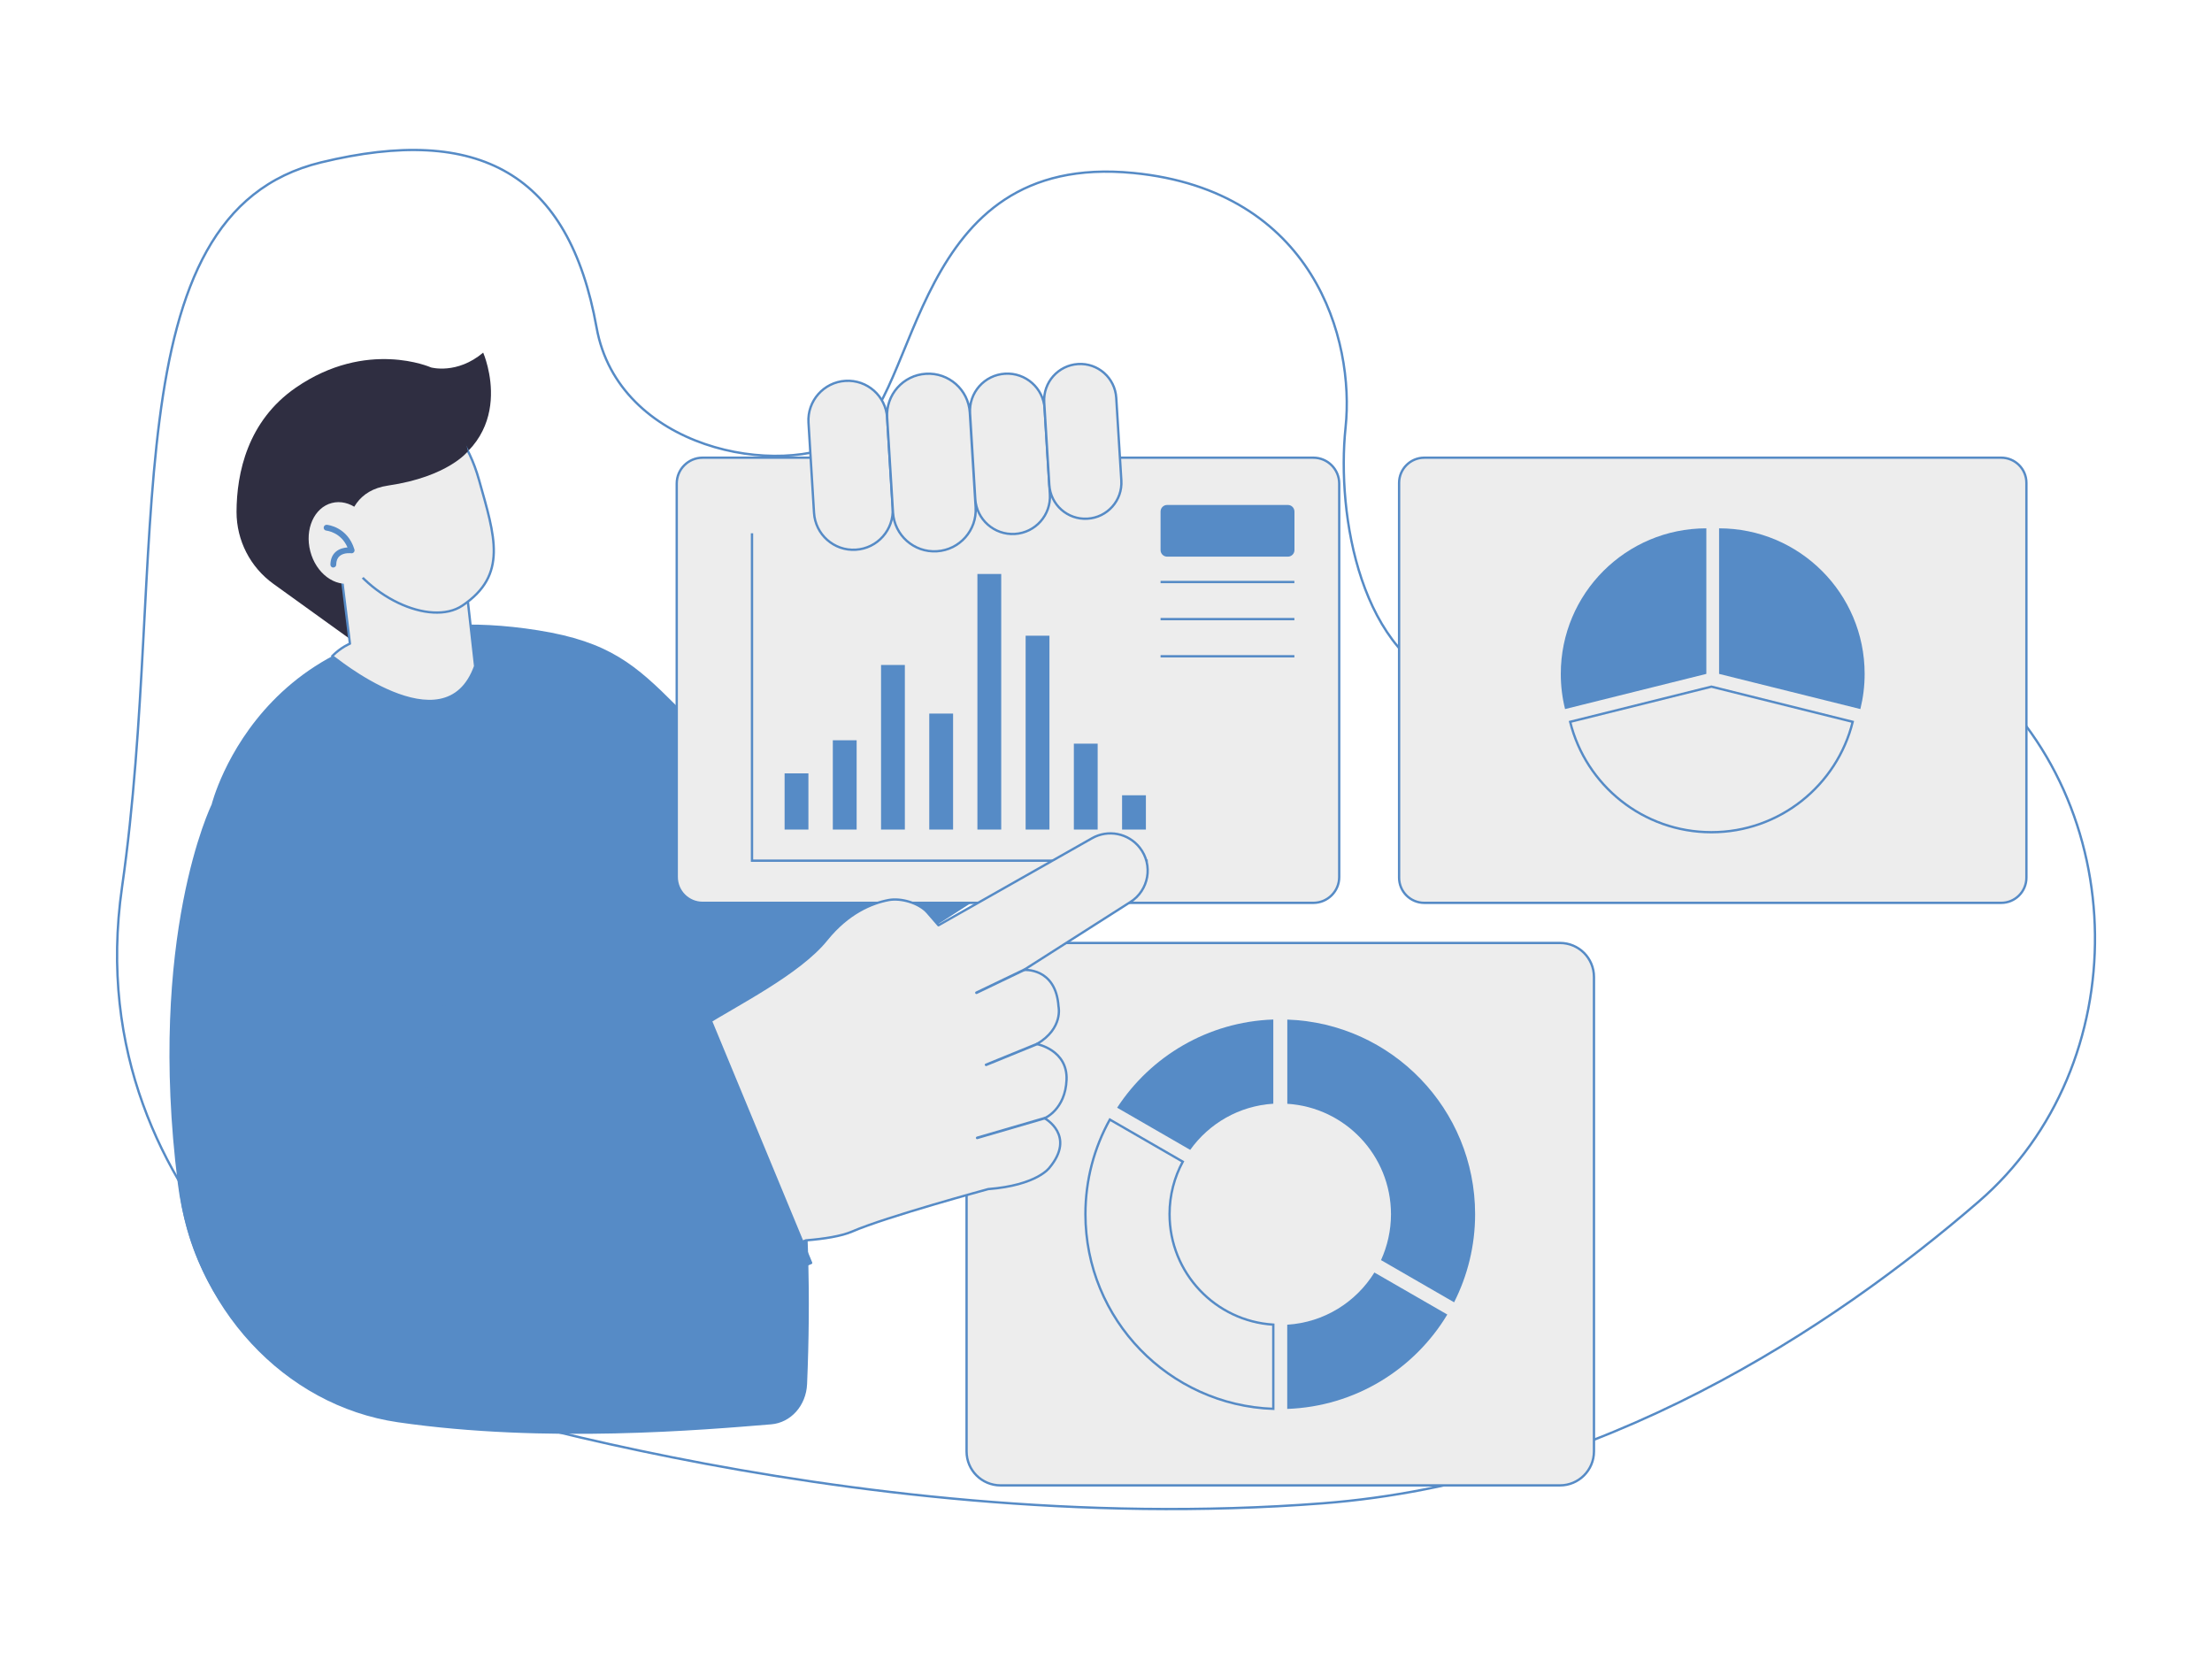
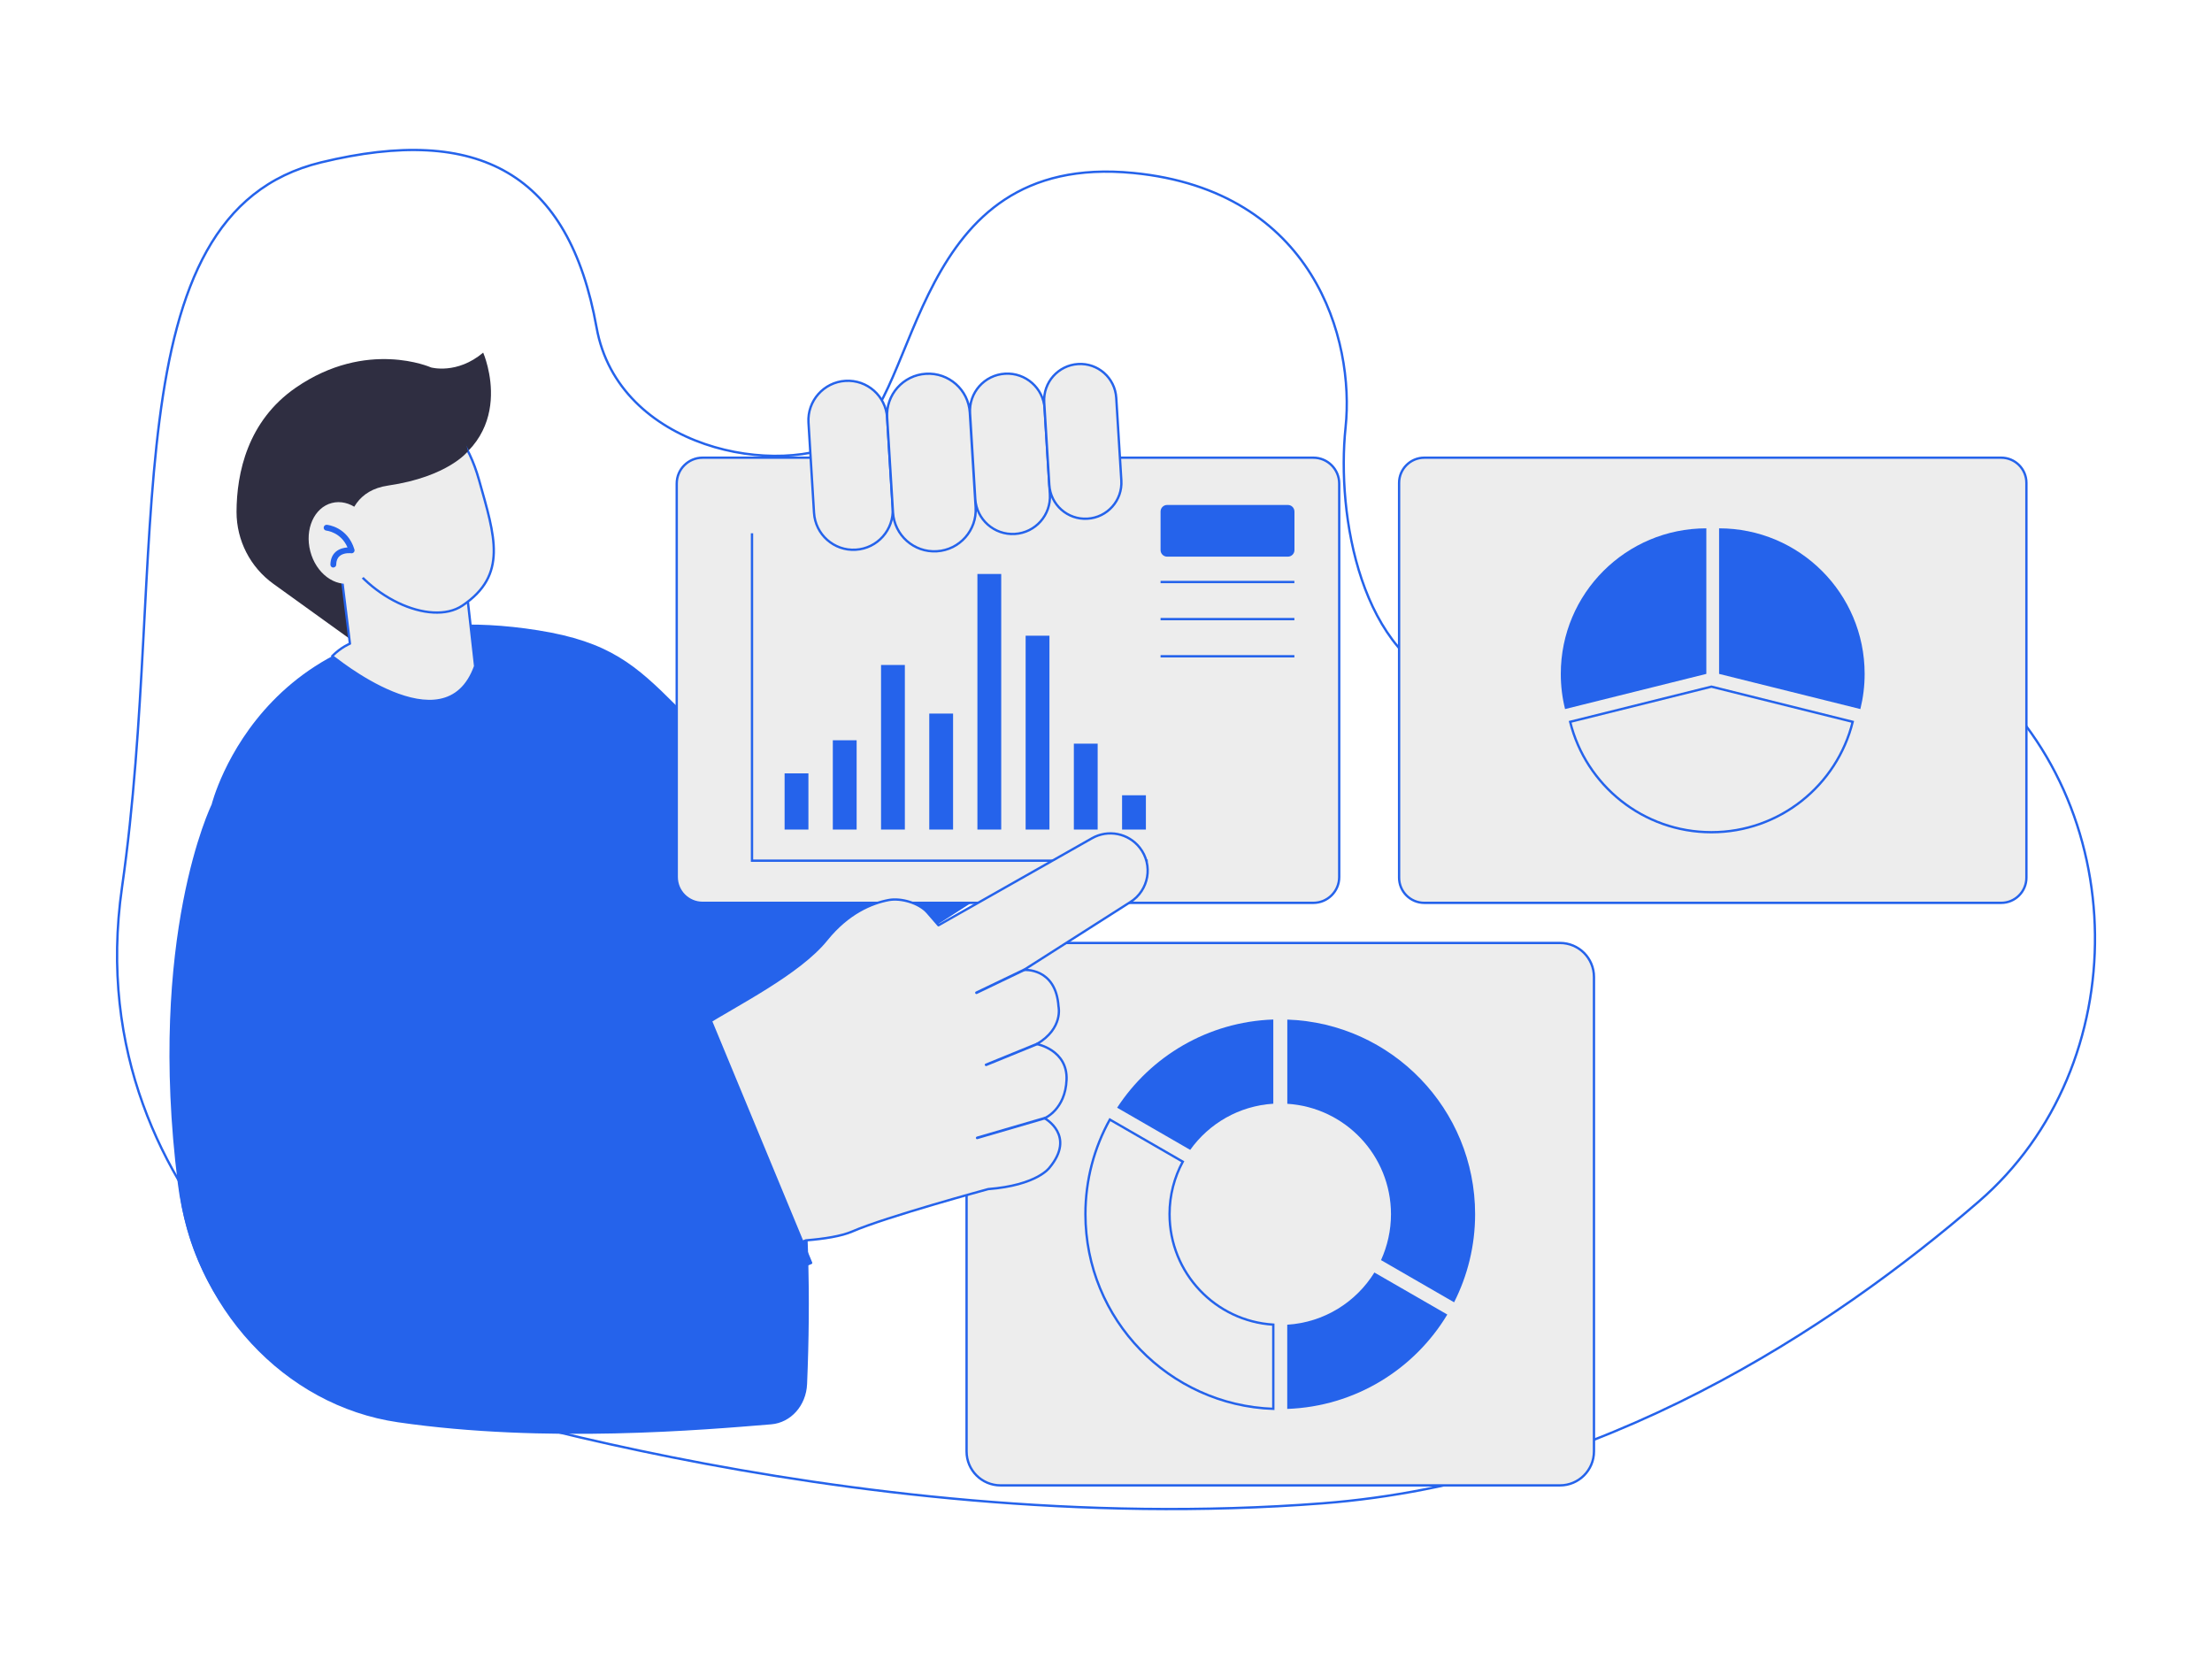
<svg xmlns="http://www.w3.org/2000/svg" width="300" height="225" viewBox="0 0 300 225" fill="none">
-   <path d="M151.74 109.57L108.93 137.09C100 142.83 88.11 140.24 82.37 131.31C76.63 122.38 79.22 110.49 88.15 104.75L130.96 77.23L151.74 109.57Z" fill="#568BC6" />
-   <path d="M267.58 90.87C289.3 108.83 289.73 144.49 268.36 162.95C248.47 180.14 217.08 200.95 179.4 203.87C113.78 208.94 52.08 187.58 52.08 187.58C52.08 187.58 10.11 165.16 16.55 120.31C22.99 75.46 14.66 29.02 43.55 22.02C65 16.82 77.16 23.53 80.91 44.42C83.85 60.86 105.66 65.07 115.29 59.5C124.92 53.93 123.41 20.5 153.71 23.46C178.21 25.85 183.75 46.06 182.49 57.97C181.24 69.87 184.52 89.32 197.73 93.15C210.94 96.98 252.59 78.46 267.15 90.5C267.29 90.63 267.43 90.75 267.58 90.87Z" stroke="#568BC6" stroke-width="0.316" stroke-miterlimit="10" />
-   <path d="M72.98 85.48C82.66 87.02 86.22 90.18 91.77 95.74C93.87 97.84 96.21 99.88 96.85 102.98C99.51 115.91 111.52 139.24 109.46 187.69C109.34 190.61 107.26 192.94 104.59 193.16C95.44 193.91 74 195.79 53.97 192.88C38.57 190.64 26.23 177.36 24.12 160.53C19.92 127.01 28.7 109.11 28.7 109.11C28.7 109.11 36.01 79.58 72.98 85.48Z" fill="#568BC6" />
-   <path d="M178.12 122.44H95.29C93.35 122.44 91.78 120.87 91.78 118.93V65.58C91.78 63.64 93.35 62.07 95.29 62.07H178.12C180.06 62.07 181.63 63.64 181.63 65.58V118.92C181.64 120.87 180.06 122.44 178.12 122.44ZM271.41 122.44H193.17C191.28 122.44 189.75 120.91 189.75 119.02V65.49C189.75 63.6 191.28 62.07 193.17 62.07H271.41C273.3 62.07 274.83 63.6 274.83 65.49V119.02C274.83 120.91 273.3 122.44 271.41 122.44ZM211.57 201.44H135.7C133.15 201.44 131.09 199.38 131.09 196.83V132.49C131.09 129.94 133.15 127.88 135.7 127.88H211.57C214.12 127.88 216.18 129.94 216.18 132.49V196.83C216.18 199.38 214.11 201.44 211.57 201.44Z" fill="#EDEDED" stroke="#568BC6" stroke-width="0.316" stroke-miterlimit="10" />
-   <path d="M101.99 72.32V116.72H155.66" stroke="#568BC6" stroke-width="0.316" stroke-miterlimit="10" />
-   <path d="M109.64 104.88H106.41V112.5H109.64V104.88Z" fill="#568BC6" />
-   <path d="M116.18 100.39H112.95V112.5H116.18V100.39Z" fill="#568BC6" />
-   <path d="M122.72 90.18H119.49V112.5H122.72V90.18Z" fill="#568BC6" />
-   <path d="M129.26 96.77H126.03V112.5H129.26V96.77Z" fill="#568BC6" />
-   <path d="M135.79 77.84H132.56V112.5H135.79V77.84Z" fill="#568BC6" />
-   <path d="M142.33 86.21H139.1V112.5H142.33V86.21Z" fill="#568BC6" />
-   <path d="M148.87 100.85H145.64V112.5H148.87V100.85Z" fill="#568BC6" />
-   <path d="M155.41 107.85H152.18V112.5H155.41V107.85Z" fill="#568BC6" />
-   <path d="M157.4 89H175.55" stroke="#568BC6" stroke-width="0.316" stroke-miterlimit="10" />
-   <path d="M157.4 83.96H175.55" stroke="#568BC6" stroke-width="0.316" stroke-miterlimit="10" />
-   <path d="M157.4 78.93H175.55" stroke="#568BC6" stroke-width="0.316" stroke-miterlimit="10" />
-   <path d="M174.67 68.48H158.29C157.8 68.48 157.4 68.88 157.4 69.37V74.6C157.4 75.09 157.8 75.49 158.29 75.49H174.67C175.16 75.49 175.56 75.09 175.56 74.6V69.37C175.55 68.87 175.16 68.48 174.67 68.48Z" fill="#568BC6" />
-   <path d="M252.89 91.39C252.89 93.03 252.69 94.63 252.31 96.16L233.15 91.39V71.65C244.05 71.65 252.89 80.48 252.89 91.39Z" fill="#568BC6" />
-   <path d="M251.27 97.89C249.14 106.49 241.37 112.86 232.11 112.86C222.85 112.86 215.08 106.49 212.95 97.89L232.11 93.12L251.27 97.89Z" fill="#EDEDED" stroke="#568BC6" stroke-width="0.316" stroke-miterlimit="10" />
-   <path d="M231.42 71.65V91.39L212.26 96.16C211.88 94.63 211.68 93.04 211.68 91.39C211.68 80.48 220.52 71.65 231.42 71.65Z" fill="#568BC6" />
-   <path d="M172.69 138.26V149.68C168.04 149.97 163.97 152.37 161.42 155.94L151.51 150.22C156.06 143.25 163.82 138.57 172.69 138.26Z" fill="#568BC6" />
-   <path d="M172.69 179.64V191.06C158.54 190.56 147.21 178.93 147.21 164.65C147.21 160 148.41 155.63 150.52 151.83L160.41 157.54C159.27 159.66 158.62 162.08 158.62 164.65C158.62 172.64 164.84 179.16 172.69 179.64Z" fill="#EDEDED" stroke="#568BC6" stroke-width="0.316" stroke-miterlimit="10" />
-   <path d="M196.29 178.27C191.82 185.7 183.8 190.74 174.58 191.07V179.65C179.58 179.34 183.91 176.59 186.4 172.57L196.29 178.27Z" fill="#568BC6" />
-   <path d="M200.06 164.66C200.06 168.96 199.03 173.02 197.21 176.61L187.3 170.89C188.16 168.99 188.65 166.88 188.65 164.67C188.65 156.7 182.43 150.18 174.59 149.69V138.27C188.74 138.75 200.06 150.39 200.06 164.66Z" fill="#568BC6" />
+   <path d="M151.74 109.57L108.93 137.09C100 142.83 88.11 140.24 82.37 131.31C76.63 122.38 79.22 110.49 88.15 104.75L130.96 77.23L151.74 109.57Z" fill="#2563EB" />
+   <path d="M267.58 90.87C289.3 108.83 289.73 144.49 268.36 162.95C248.47 180.14 217.08 200.95 179.4 203.87C113.78 208.94 52.08 187.58 52.08 187.58C52.08 187.58 10.11 165.16 16.55 120.31C22.99 75.46 14.66 29.02 43.55 22.02C65 16.82 77.16 23.53 80.91 44.42C83.85 60.86 105.66 65.07 115.29 59.5C124.92 53.93 123.41 20.5 153.71 23.46C178.21 25.85 183.75 46.06 182.49 57.97C181.24 69.87 184.52 89.32 197.73 93.15C210.94 96.98 252.59 78.46 267.15 90.5C267.29 90.63 267.43 90.75 267.58 90.87Z" stroke="#2563EB" stroke-width="0.316" stroke-miterlimit="10" />
+   <path d="M72.98 85.48C82.66 87.02 86.22 90.18 91.77 95.74C93.87 97.84 96.21 99.88 96.85 102.98C99.51 115.91 111.52 139.24 109.46 187.69C109.34 190.61 107.26 192.94 104.59 193.16C95.44 193.91 74 195.79 53.97 192.88C38.57 190.64 26.23 177.36 24.12 160.53C19.92 127.01 28.7 109.11 28.7 109.11C28.7 109.11 36.01 79.58 72.98 85.48Z" fill="#2563EB" />
+   <path d="M178.12 122.44H95.29C93.35 122.44 91.78 120.87 91.78 118.93V65.58C91.78 63.64 93.35 62.07 95.29 62.07H178.12C180.06 62.07 181.63 63.64 181.63 65.58V118.92C181.64 120.87 180.06 122.44 178.12 122.44ZM271.41 122.44H193.17C191.28 122.44 189.75 120.91 189.75 119.02V65.49C189.75 63.6 191.28 62.07 193.17 62.07H271.41C273.3 62.07 274.83 63.6 274.83 65.49V119.02C274.83 120.91 273.3 122.44 271.41 122.44ZM211.57 201.44H135.7C133.15 201.44 131.09 199.38 131.09 196.83V132.49C131.09 129.94 133.15 127.88 135.7 127.88H211.57C214.12 127.88 216.18 129.94 216.18 132.49V196.83C216.18 199.38 214.11 201.44 211.57 201.44Z" fill="#EDEDED" stroke="#2563EB" stroke-width="0.316" stroke-miterlimit="10" />
+   <path d="M101.99 72.32V116.72H155.66" stroke="#2563EB" stroke-width="0.316" stroke-miterlimit="10" />
+   <path d="M109.64 104.88H106.41V112.5H109.64V104.88Z" fill="#2563EB" />
+   <path d="M116.18 100.39H112.95V112.5H116.18V100.39Z" fill="#2563EB" />
+   <path d="M122.72 90.18H119.49V112.5H122.72V90.18Z" fill="#2563EB" />
+   <path d="M129.26 96.77H126.03V112.5H129.26V96.77Z" fill="#2563EB" />
+   <path d="M135.79 77.84H132.56V112.5H135.79V77.84Z" fill="#2563EB" />
+   <path d="M142.33 86.21H139.1V112.5H142.33V86.21Z" fill="#2563EB" />
+   <path d="M148.87 100.85H145.64V112.5H148.87V100.85Z" fill="#2563EB" />
+   <path d="M155.41 107.85H152.18V112.5H155.41V107.85Z" fill="#2563EB" />
+   <path d="M157.4 89H175.55" stroke="#2563EB" stroke-width="0.316" stroke-miterlimit="10" />
+   <path d="M157.4 83.96H175.55" stroke="#2563EB" stroke-width="0.316" stroke-miterlimit="10" />
+   <path d="M157.4 78.93H175.55" stroke="#2563EB" stroke-width="0.316" stroke-miterlimit="10" />
+   <path d="M174.67 68.48H158.29C157.8 68.48 157.4 68.88 157.4 69.37V74.6C157.4 75.09 157.8 75.49 158.29 75.49H174.67C175.16 75.49 175.56 75.09 175.56 74.6V69.37C175.55 68.87 175.16 68.48 174.67 68.48Z" fill="#2563EB" />
+   <path d="M252.89 91.39C252.89 93.03 252.69 94.63 252.31 96.16L233.15 91.39V71.65C244.05 71.65 252.89 80.48 252.89 91.39Z" fill="#2563EB" />
+   <path d="M251.27 97.89C249.14 106.49 241.37 112.86 232.11 112.86C222.85 112.86 215.08 106.49 212.95 97.89L232.11 93.12L251.27 97.89Z" fill="#EDEDED" stroke="#2563EB" stroke-width="0.316" stroke-miterlimit="10" />
+   <path d="M231.42 71.65V91.39L212.26 96.16C211.88 94.63 211.68 93.04 211.68 91.39C211.68 80.48 220.52 71.65 231.42 71.65Z" fill="#2563EB" />
+   <path d="M172.69 138.26V149.68C168.04 149.97 163.97 152.37 161.42 155.94L151.51 150.22C156.06 143.25 163.82 138.57 172.69 138.26Z" fill="#2563EB" />
+   <path d="M172.69 179.64V191.06C158.54 190.56 147.21 178.93 147.21 164.65C147.21 160 148.41 155.63 150.52 151.83L160.41 157.54C159.27 159.66 158.62 162.08 158.62 164.65C158.62 172.64 164.84 179.16 172.69 179.64Z" fill="#EDEDED" stroke="#2563EB" stroke-width="0.316" stroke-miterlimit="10" />
+   <path d="M196.29 178.27C191.82 185.7 183.8 190.74 174.58 191.07V179.65C179.58 179.34 183.91 176.59 186.4 172.57L196.29 178.27Z" fill="#2563EB" />
+   <path d="M200.06 164.66C200.06 168.96 199.03 173.02 197.21 176.61L187.3 170.89C188.16 168.99 188.65 166.88 188.65 164.67C188.65 156.7 182.43 150.18 174.59 149.69V138.27C188.74 138.75 200.06 150.39 200.06 164.66Z" fill="#2563EB" />
  <path d="M51.08 89.26L37.08 79.18C33.94 76.92 32.08 73.29 32.08 69.43C32.09 64.15 33.58 57.08 40.12 52.57C49.75 45.94 58.46 49.83 58.46 49.83C58.46 49.83 61.98 50.82 65.53 47.82C65.53 47.82 70.69 59.55 58.23 64.51C58.23 64.51 50.04 65.58 51.68 74.48C53.31 83.39 51.08 89.26 51.08 89.26Z" fill="#2F2E41" />
-   <path d="M64.44 90.35L63.43 81.36L62.98 77.51L62.57 74.04L45.59 72.11L47.46 87.29C47.46 87.29 46.29 87.74 45.06 88.97C45.07 88.97 60.35 101.71 64.44 90.35Z" fill="#EDEDED" stroke="#568BC6" stroke-width="0.316" stroke-miterlimit="10" stroke-linecap="round" stroke-linejoin="round" />
-   <path d="M45.93 73.84C49.36 80.97 58.39 85.03 62.71 82.13C68.9 77.97 67.12 72.75 64.98 65.13C62.03 54.6 54.96 54.05 50.28 56.31C45.6 58.57 42.49 66.71 45.93 73.84Z" fill="#EDEDED" stroke="#568BC6" stroke-width="0.316" stroke-miterlimit="10" stroke-linecap="round" stroke-linejoin="round" />
+   <path d="M64.44 90.35L63.43 81.36L62.98 77.51L62.57 74.04L45.59 72.11L47.46 87.29C47.46 87.29 46.29 87.74 45.06 88.97C45.07 88.97 60.35 101.71 64.44 90.35Z" fill="#EDEDED" stroke="#2563EB" stroke-width="0.316" stroke-miterlimit="10" stroke-linecap="round" stroke-linejoin="round" />
+   <path d="M45.93 73.84C49.36 80.97 58.39 85.03 62.71 82.13C68.9 77.97 67.12 72.75 64.98 65.13C62.03 54.6 54.96 54.05 50.28 56.31C45.6 58.57 42.49 66.71 45.93 73.84Z" fill="#EDEDED" stroke="#2563EB" stroke-width="0.316" stroke-miterlimit="10" stroke-linecap="round" stroke-linejoin="round" />
  <path d="M63.47 61.19C63.47 61.19 60.79 64.66 52.63 65.85C44.47 67.04 47.48 77.74 47.48 77.74C47.48 77.74 38.89 78.28 38.79 77.88C38.69 77.48 35.24 64.2 35.24 64.2L47.18 52.33L61.09 52.01L63.47 61.19Z" fill="#2F2E41" />
  <path d="M47.813 79.054C50.203 78.435 51.511 75.506 50.735 72.512C49.959 69.518 47.393 67.593 45.003 68.213C42.613 68.832 41.305 71.761 42.081 74.755C42.857 77.749 45.423 79.674 47.813 79.054Z" fill="#EDEDED" />
-   <path d="M45.31 76.94C45.48 76.9 45.6 76.75 45.6 76.57C45.61 76.05 45.76 75.67 46.06 75.41C46.65 74.9 47.63 75.03 47.64 75.03C47.77 75.05 47.9 75 47.99 74.89C48.08 74.79 48.11 74.65 48.07 74.52C47.14 71.45 44.44 71.18 44.33 71.17C44.11 71.15 43.92 71.31 43.9 71.53C43.88 71.75 44.04 71.94 44.26 71.96C44.35 71.97 46.24 72.18 47.13 74.24C46.67 74.27 46.04 74.4 45.55 74.82C45.07 75.23 44.83 75.82 44.81 76.57C44.81 76.79 44.98 76.97 45.2 76.97C45.24 76.95 45.27 76.95 45.31 76.94Z" fill="#568BC6" />
-   <path d="M38.92 111.03L26.26 145.23C19.4 163.77 29.3 184.3 48.08 190.48L78.87 114.35L38.92 111.03Z" fill="#568BC6" />
-   <path d="M114.66 51.65C117.61 51.47 120.14 53.71 120.32 56.66L121.07 68.89C121.25 71.84 119.01 74.37 116.06 74.55C113.11 74.73 110.58 72.49 110.4 69.54L109.65 57.31C109.47 54.37 111.72 51.83 114.66 51.65Z" fill="#EDEDED" stroke="#568BC6" stroke-width="0.316" stroke-miterlimit="10" stroke-linecap="round" stroke-linejoin="round" />
-   <path d="M125.58 50.69C128.68 50.5 131.34 52.86 131.53 55.95L132.32 68.81C132.51 71.91 130.15 74.57 127.06 74.76C123.96 74.95 121.3 72.59 121.11 69.5L120.32 56.64C120.12 53.54 122.48 50.88 125.58 50.69ZM136.31 50.68C139.11 50.51 141.51 52.64 141.68 55.43L142.39 67.04C142.56 69.84 140.43 72.24 137.64 72.41C134.84 72.58 132.44 70.45 132.27 67.66L131.56 56.05C131.38 53.25 133.51 50.85 136.31 50.68Z" fill="#EDEDED" stroke="#568BC6" stroke-width="0.316" stroke-miterlimit="10" stroke-linecap="round" stroke-linejoin="round" />
-   <path d="M146.21 49.37C148.91 49.2 151.23 51.26 151.39 53.96L152.08 65.16C152.25 67.86 150.19 70.18 147.49 70.34C144.79 70.51 142.47 68.45 142.31 65.75L141.62 54.55C141.46 51.86 143.51 49.54 146.21 49.37Z" fill="#EDEDED" stroke="#568BC6" stroke-width="0.316" stroke-miterlimit="10" stroke-linecap="round" stroke-linejoin="round" />
-   <path d="M154.58 114.96C153.04 112.99 150.28 112.44 148.1 113.68L127.28 125.48L125.79 123.76C124.67 122.47 122.2 121.74 120.52 122.06C118.25 122.49 115.04 123.78 112.09 127.44C108.41 132 99.96 136.21 95.34 139.11L45.89 159.21L57.81 188.81L109.3 168.21C111.77 168.01 114.1 167.65 115.58 167.01C120.19 165.01 134.02 161.26 134.02 161.26C140.65 160.74 142.32 158.37 142.32 158.37C145.98 153.98 141.67 151.65 141.67 151.65C141.67 151.65 144.49 150.49 144.65 146.43C144.81 142.37 140.62 141.59 140.62 141.59C144.26 139.45 143.56 136.49 143.56 136.49C143.2 131.16 138.86 131.54 138.86 131.54L153.29 122.34C155.83 120.74 156.42 117.31 154.58 114.96Z" fill="#EDEDED" stroke="#568BC6" stroke-width="0.316" stroke-miterlimit="10" stroke-linecap="round" stroke-linejoin="round" />
-   <path d="M132.43 134.81C132.36 134.81 132.3 134.77 132.27 134.71C132.23 134.62 132.26 134.51 132.35 134.47L138.81 131.37C138.9 131.33 139.01 131.36 139.05 131.45C139.09 131.54 139.06 131.65 138.97 131.69L132.51 134.79C132.48 134.81 132.45 134.81 132.43 134.81Z" fill="#568BC6" />
-   <path d="M133.74 144.58C133.67 144.58 133.6 144.54 133.57 144.47C133.53 144.38 133.58 144.27 133.67 144.24L140.58 141.42C140.67 141.38 140.78 141.43 140.81 141.52C140.85 141.61 140.8 141.72 140.71 141.75L133.8 144.57C133.78 144.58 133.76 144.58 133.74 144.58Z" fill="#568BC6" />
-   <path d="M132.53 154.49C132.45 154.49 132.38 154.44 132.36 154.36C132.33 154.27 132.39 154.17 132.48 154.14L141.64 151.47C141.74 151.44 141.83 151.5 141.86 151.59C141.89 151.68 141.83 151.78 141.74 151.81L132.58 154.48C132.56 154.49 132.55 154.49 132.53 154.49Z" fill="#568BC6" />
-   <path d="M57 151.62L61.51 130.27" stroke="#568BC6" stroke-width="0.316" stroke-miterlimit="10" stroke-linecap="round" stroke-linejoin="round" />
-   <path d="M110.01 171.27L62.99 190.74C53.18 194.8 41.94 190.14 37.88 180.34C33.82 170.53 38.48 159.29 48.28 155.23L95.3 135.76L110.01 171.27Z" fill="#568BC6" />
-   <path d="M49.85 154.58L95.3 135.75L110.01 171.27L62.99 190.74" stroke="#568BC6" stroke-width="0.316" stroke-miterlimit="10" stroke-linecap="round" stroke-linejoin="round" />
+   <path d="M45.31 76.94C45.48 76.9 45.6 76.75 45.6 76.57C45.61 76.05 45.76 75.67 46.06 75.41C46.65 74.9 47.63 75.03 47.64 75.03C47.77 75.05 47.9 75 47.99 74.89C48.08 74.79 48.11 74.65 48.07 74.52C47.14 71.45 44.44 71.18 44.33 71.17C44.11 71.15 43.92 71.31 43.9 71.53C43.88 71.75 44.04 71.94 44.26 71.96C44.35 71.97 46.24 72.18 47.13 74.24C46.67 74.27 46.04 74.4 45.55 74.82C45.07 75.23 44.83 75.82 44.81 76.57C44.81 76.79 44.98 76.97 45.2 76.97C45.24 76.95 45.27 76.95 45.31 76.94Z" fill="#2563EB" />
+   <path d="M38.92 111.03L26.26 145.23C19.4 163.77 29.3 184.3 48.08 190.48L78.87 114.35L38.92 111.03Z" fill="#2563EB" />
+   <path d="M114.66 51.65C117.61 51.47 120.14 53.71 120.32 56.66L121.07 68.89C121.25 71.84 119.01 74.37 116.06 74.55C113.11 74.73 110.58 72.49 110.4 69.54L109.65 57.31C109.47 54.37 111.72 51.83 114.66 51.65Z" fill="#EDEDED" stroke="#2563EB" stroke-width="0.316" stroke-miterlimit="10" stroke-linecap="round" stroke-linejoin="round" />
+   <path d="M125.58 50.69C128.68 50.5 131.34 52.86 131.53 55.95L132.32 68.81C132.51 71.91 130.15 74.57 127.06 74.76C123.96 74.95 121.3 72.59 121.11 69.5L120.32 56.64C120.12 53.54 122.48 50.88 125.58 50.69ZM136.31 50.68C139.11 50.51 141.51 52.64 141.68 55.43L142.39 67.04C142.56 69.84 140.43 72.24 137.64 72.41C134.84 72.58 132.44 70.45 132.27 67.66L131.56 56.05C131.38 53.25 133.51 50.85 136.31 50.68Z" fill="#EDEDED" stroke="#2563EB" stroke-width="0.316" stroke-miterlimit="10" stroke-linecap="round" stroke-linejoin="round" />
+   <path d="M146.21 49.37C148.91 49.2 151.23 51.26 151.39 53.96L152.08 65.16C152.25 67.86 150.19 70.18 147.49 70.34C144.79 70.51 142.47 68.45 142.31 65.75L141.62 54.55C141.46 51.86 143.51 49.54 146.21 49.37Z" fill="#EDEDED" stroke="#2563EB" stroke-width="0.316" stroke-miterlimit="10" stroke-linecap="round" stroke-linejoin="round" />
+   <path d="M154.58 114.96C153.04 112.99 150.28 112.44 148.1 113.68L127.28 125.48L125.79 123.76C124.67 122.47 122.2 121.74 120.52 122.06C118.25 122.49 115.04 123.78 112.09 127.44C108.41 132 99.96 136.21 95.34 139.11L45.89 159.21L57.81 188.81L109.3 168.21C111.77 168.01 114.1 167.65 115.58 167.01C120.19 165.01 134.02 161.26 134.02 161.26C140.65 160.74 142.32 158.37 142.32 158.37C145.98 153.98 141.67 151.65 141.67 151.65C141.67 151.65 144.49 150.49 144.65 146.43C144.81 142.37 140.62 141.59 140.62 141.59C144.26 139.45 143.56 136.49 143.56 136.49C143.2 131.16 138.86 131.54 138.86 131.54L153.29 122.34C155.83 120.74 156.42 117.31 154.58 114.96Z" fill="#EDEDED" stroke="#2563EB" stroke-width="0.316" stroke-miterlimit="10" stroke-linecap="round" stroke-linejoin="round" />
+   <path d="M132.43 134.81C132.36 134.81 132.3 134.77 132.27 134.71C132.23 134.62 132.26 134.51 132.35 134.47L138.81 131.37C138.9 131.33 139.01 131.36 139.05 131.45C139.09 131.54 139.06 131.65 138.97 131.69L132.51 134.79C132.48 134.81 132.45 134.81 132.43 134.81Z" fill="#2563EB" />
+   <path d="M133.74 144.58C133.67 144.58 133.6 144.54 133.57 144.47C133.53 144.38 133.58 144.27 133.67 144.24L140.58 141.42C140.67 141.38 140.78 141.43 140.81 141.52C140.85 141.61 140.8 141.72 140.71 141.75L133.8 144.57C133.78 144.58 133.76 144.58 133.74 144.58Z" fill="#2563EB" />
+   <path d="M132.53 154.49C132.45 154.49 132.38 154.44 132.36 154.36C132.33 154.27 132.39 154.17 132.48 154.14L141.64 151.47C141.74 151.44 141.83 151.5 141.86 151.59C141.89 151.68 141.83 151.78 141.74 151.81L132.58 154.48C132.56 154.49 132.55 154.49 132.53 154.49Z" fill="#2563EB" />
+   <path d="M57 151.62L61.51 130.27" stroke="#2563EB" stroke-width="0.316" stroke-miterlimit="10" stroke-linecap="round" stroke-linejoin="round" />
+   <path d="M110.01 171.27L62.99 190.74C53.18 194.8 41.94 190.14 37.88 180.34C33.82 170.53 38.48 159.29 48.28 155.23L95.3 135.76L110.01 171.27Z" fill="#2563EB" />
+   <path d="M49.85 154.58L95.3 135.75L110.01 171.27L62.99 190.74" stroke="#2563EB" stroke-width="0.316" stroke-miterlimit="10" stroke-linecap="round" stroke-linejoin="round" />
</svg>
